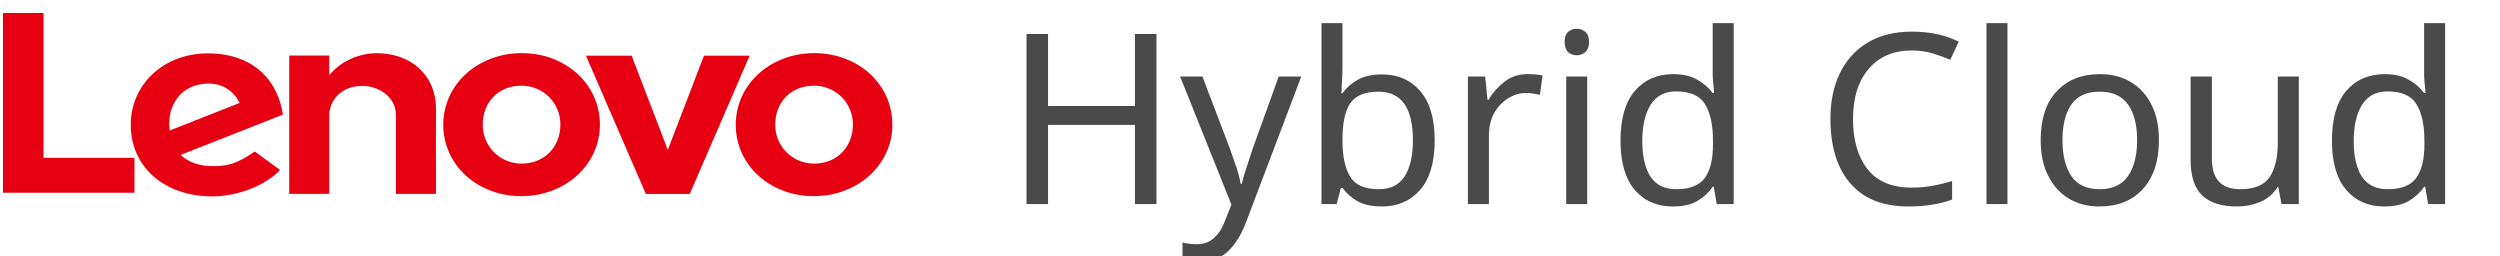
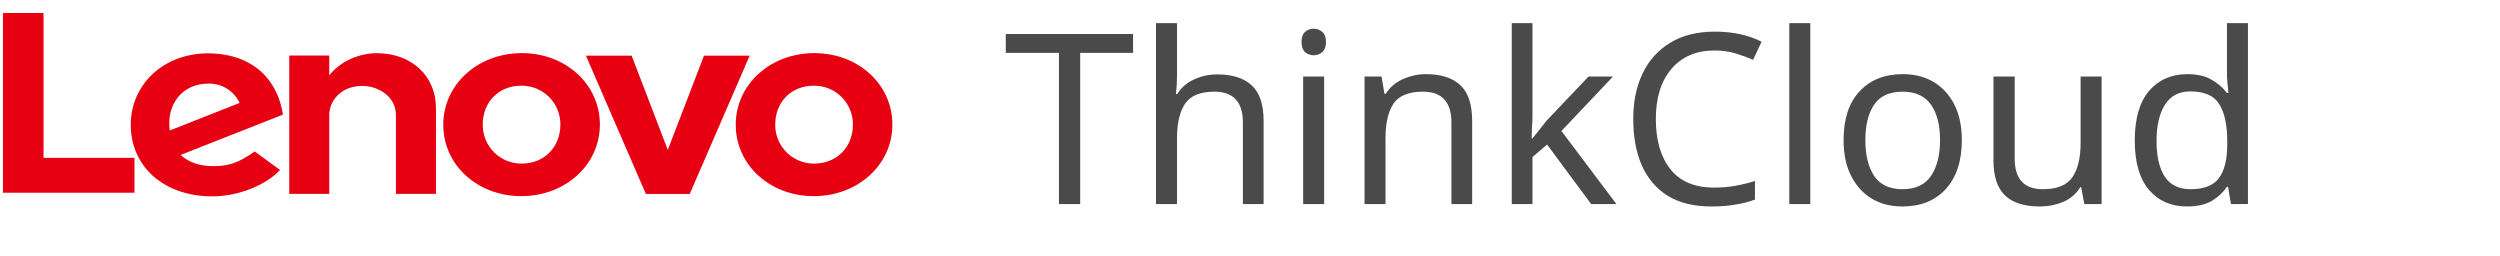
<svg xmlns="http://www.w3.org/2000/svg" width="147" height="15" viewBox="0 0 147 15">
  <g fill="none" fill-rule="evenodd">
    <path d="M0-4h116v20H0z" />
    <g fill="#E60012" fill-rule="nonzero">
      <path d="M22.154 3.128c-.986 0-2.108.434-2.794 1.304V3.265h-2.352V11.4h2.352V6.77c0-.832.68-1.718 1.94-1.718.974 0 1.981.643 1.981 1.719V11.4h2.353V6.357c0-1.871-1.41-3.229-3.48-3.229M41.394 3.272l-2.127 5.542-2.127-5.542h-2.687l3.525 8.133h2.578l3.525-8.133zM10.458 5.725c.401-.511 1.04-.811 1.81-.811.848 0 1.491.46 1.824 1.138l-4.11 1.62c-.113-.832.111-1.482.476-1.947zm4.52 3.182c-.99.696-1.556.862-2.459.862-.812 0-1.448-.24-1.897-.66l6.015-2.369c-.132-.883-.484-1.671-1.028-2.271-.79-.871-1.96-1.332-3.384-1.332-2.587 0-4.537 1.812-4.537 4.205 0 2.455 1.955 4.205 4.797 4.205 1.592 0 3.22-.717 3.981-1.554l-1.488-1.086zM7.907 9.281H2.56V.764H.175v10.569h7.732zM47.851 5.038c-1.314 0-2.268.946-2.268 2.29a2.27 2.27 0 0 0 2.3 2.291c1.314 0 2.268-.971 2.268-2.29a2.27 2.27 0 0 0-2.3-2.29m0 6.494c-2.573 0-4.589-1.82-4.589-4.204 0-2.358 2.03-4.205 4.62-4.205 2.574 0 4.59 1.82 4.59 4.205 0 2.357-2.03 4.204-4.62 4.204M30.652 5.038c-1.314 0-2.267.946-2.267 2.29a2.27 2.27 0 0 0 2.299 2.291c1.314 0 2.267-.971 2.267-2.29a2.27 2.27 0 0 0-2.299-2.29m0 6.494c-2.573 0-4.588-1.82-4.588-4.204 0-2.358 2.029-4.205 4.62-4.205 2.573 0 4.589 1.82 4.589 4.205 0 2.357-2.03 4.204-4.621 4.204" />
    </g>
    <text fill="#4A4A4A" font-family="MarkPro-Book, Mark Pro" font-size="14" font-weight="300" transform="translate(0 -4)">
-       <tspan x="59" y="16">Hybrid Cloud</tspan>
+       <tspan x="59" y="16">ThinkCloud</tspan>
    </text>
  </g>
</svg>
